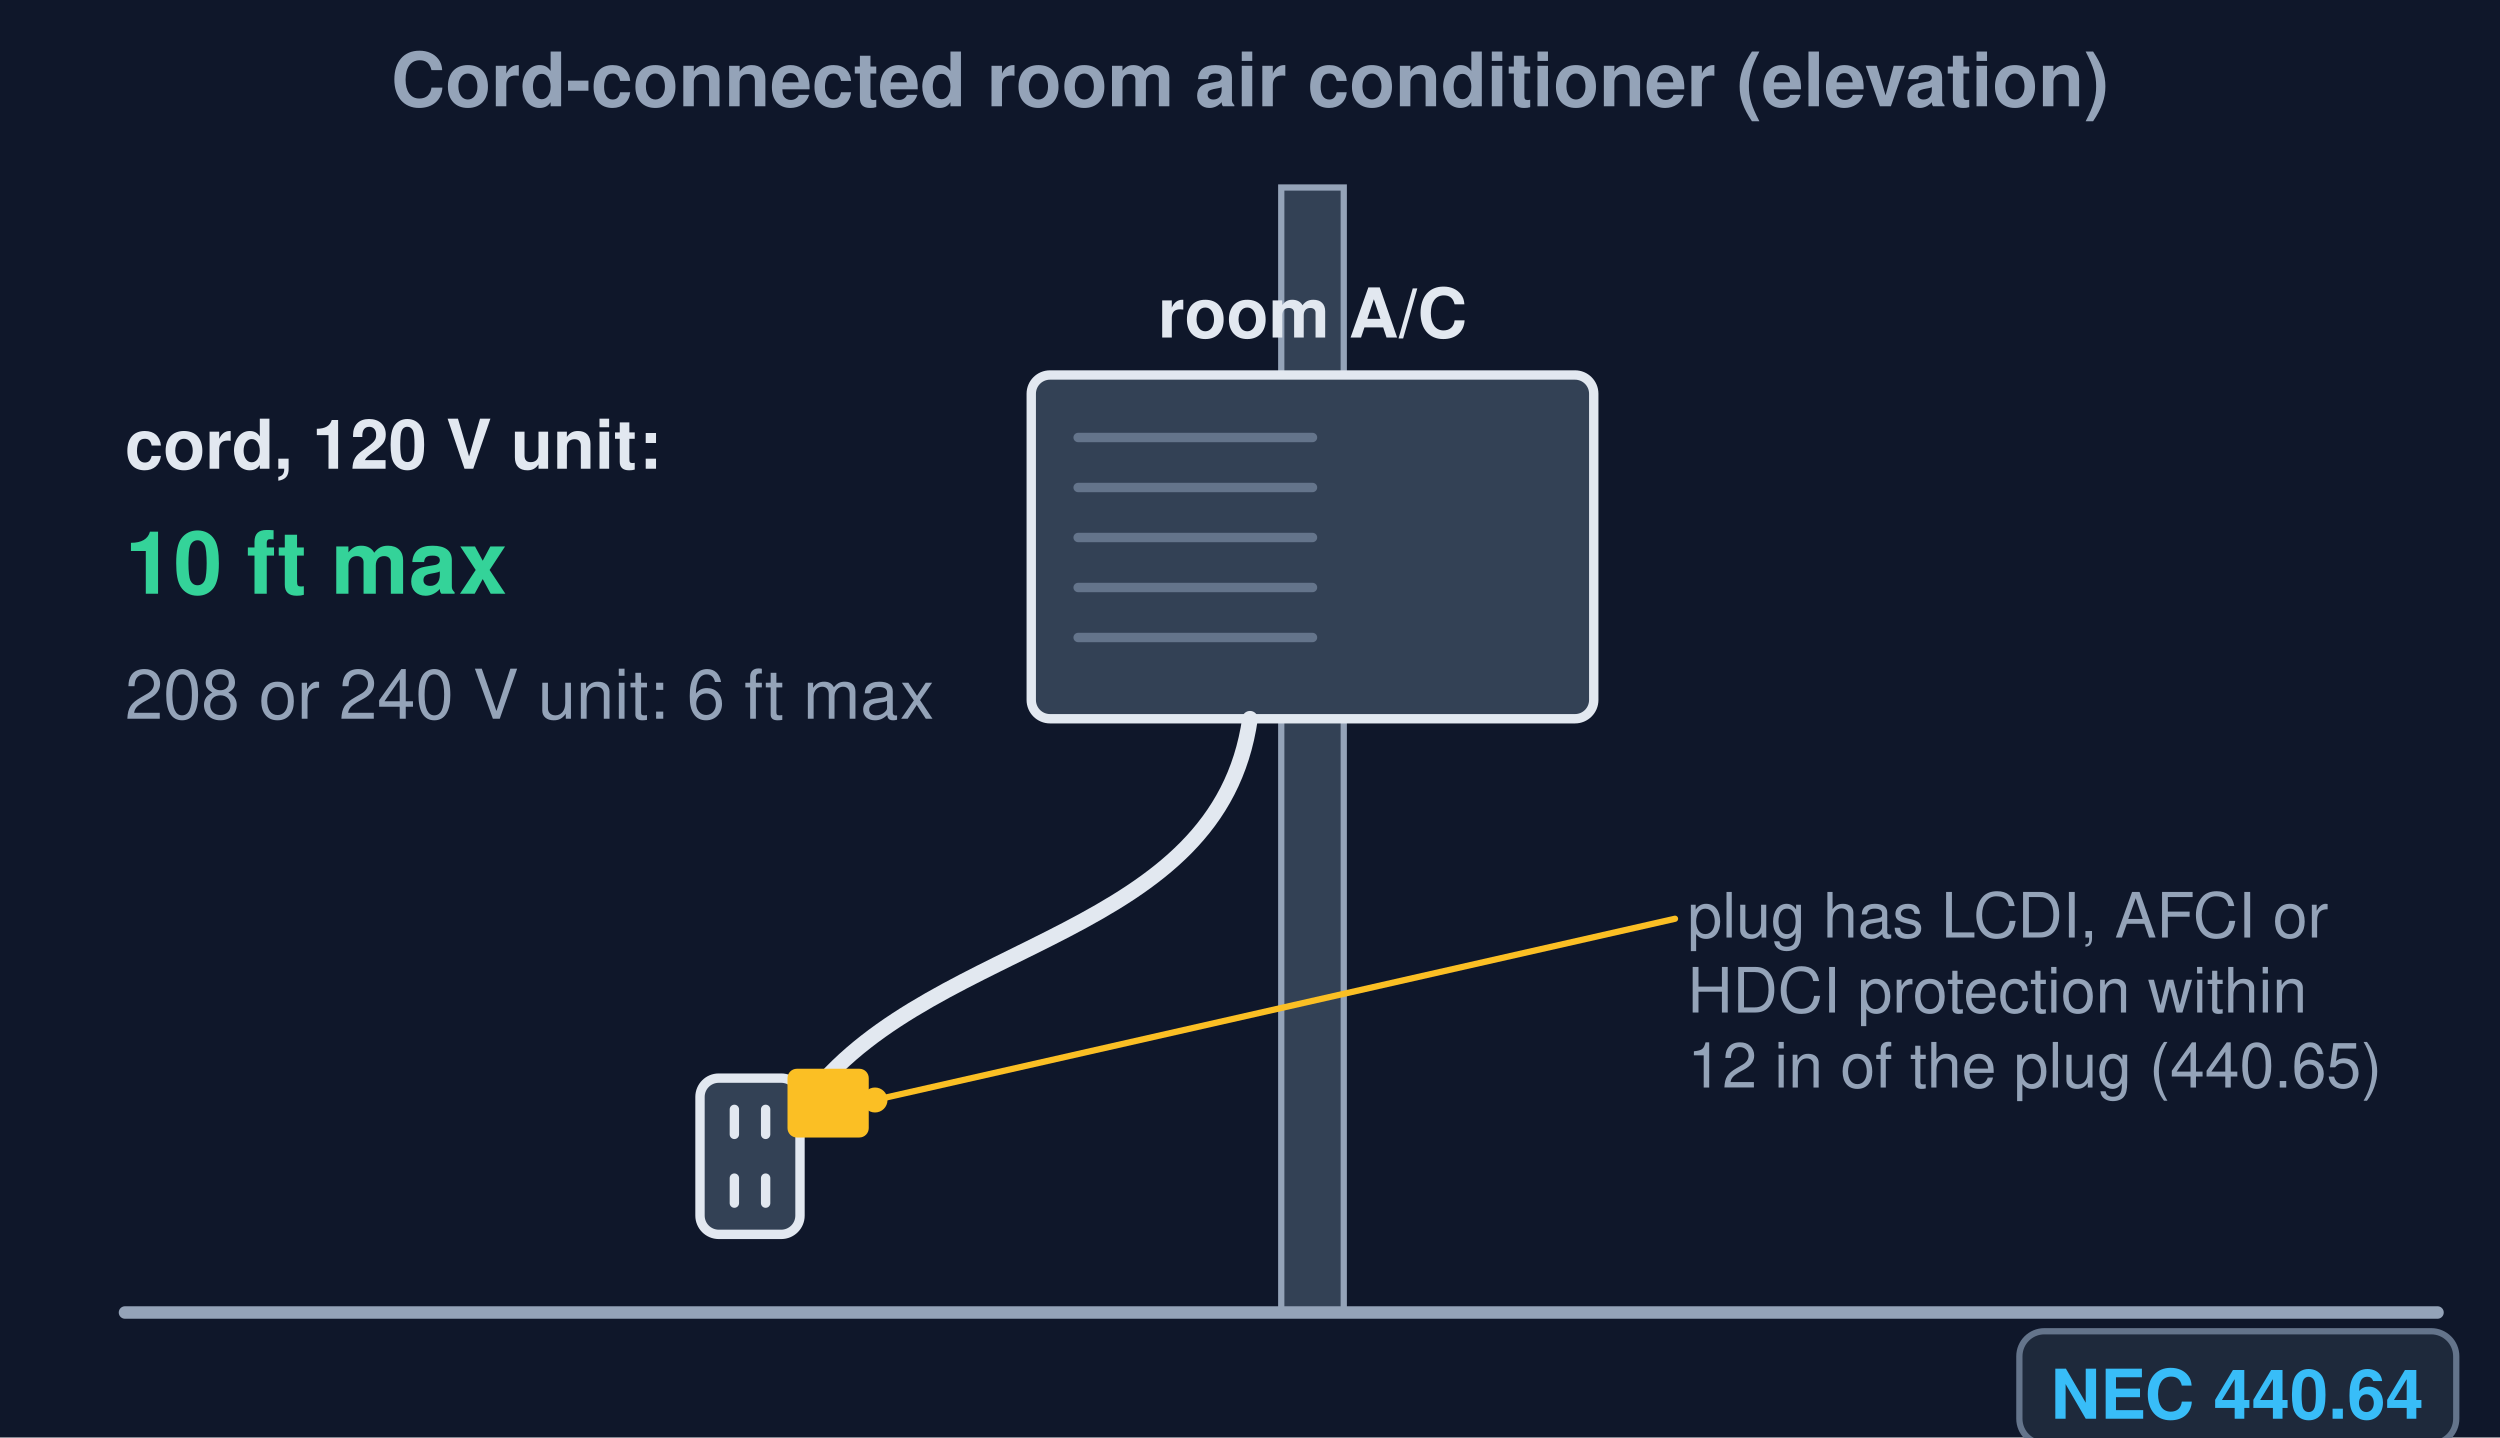
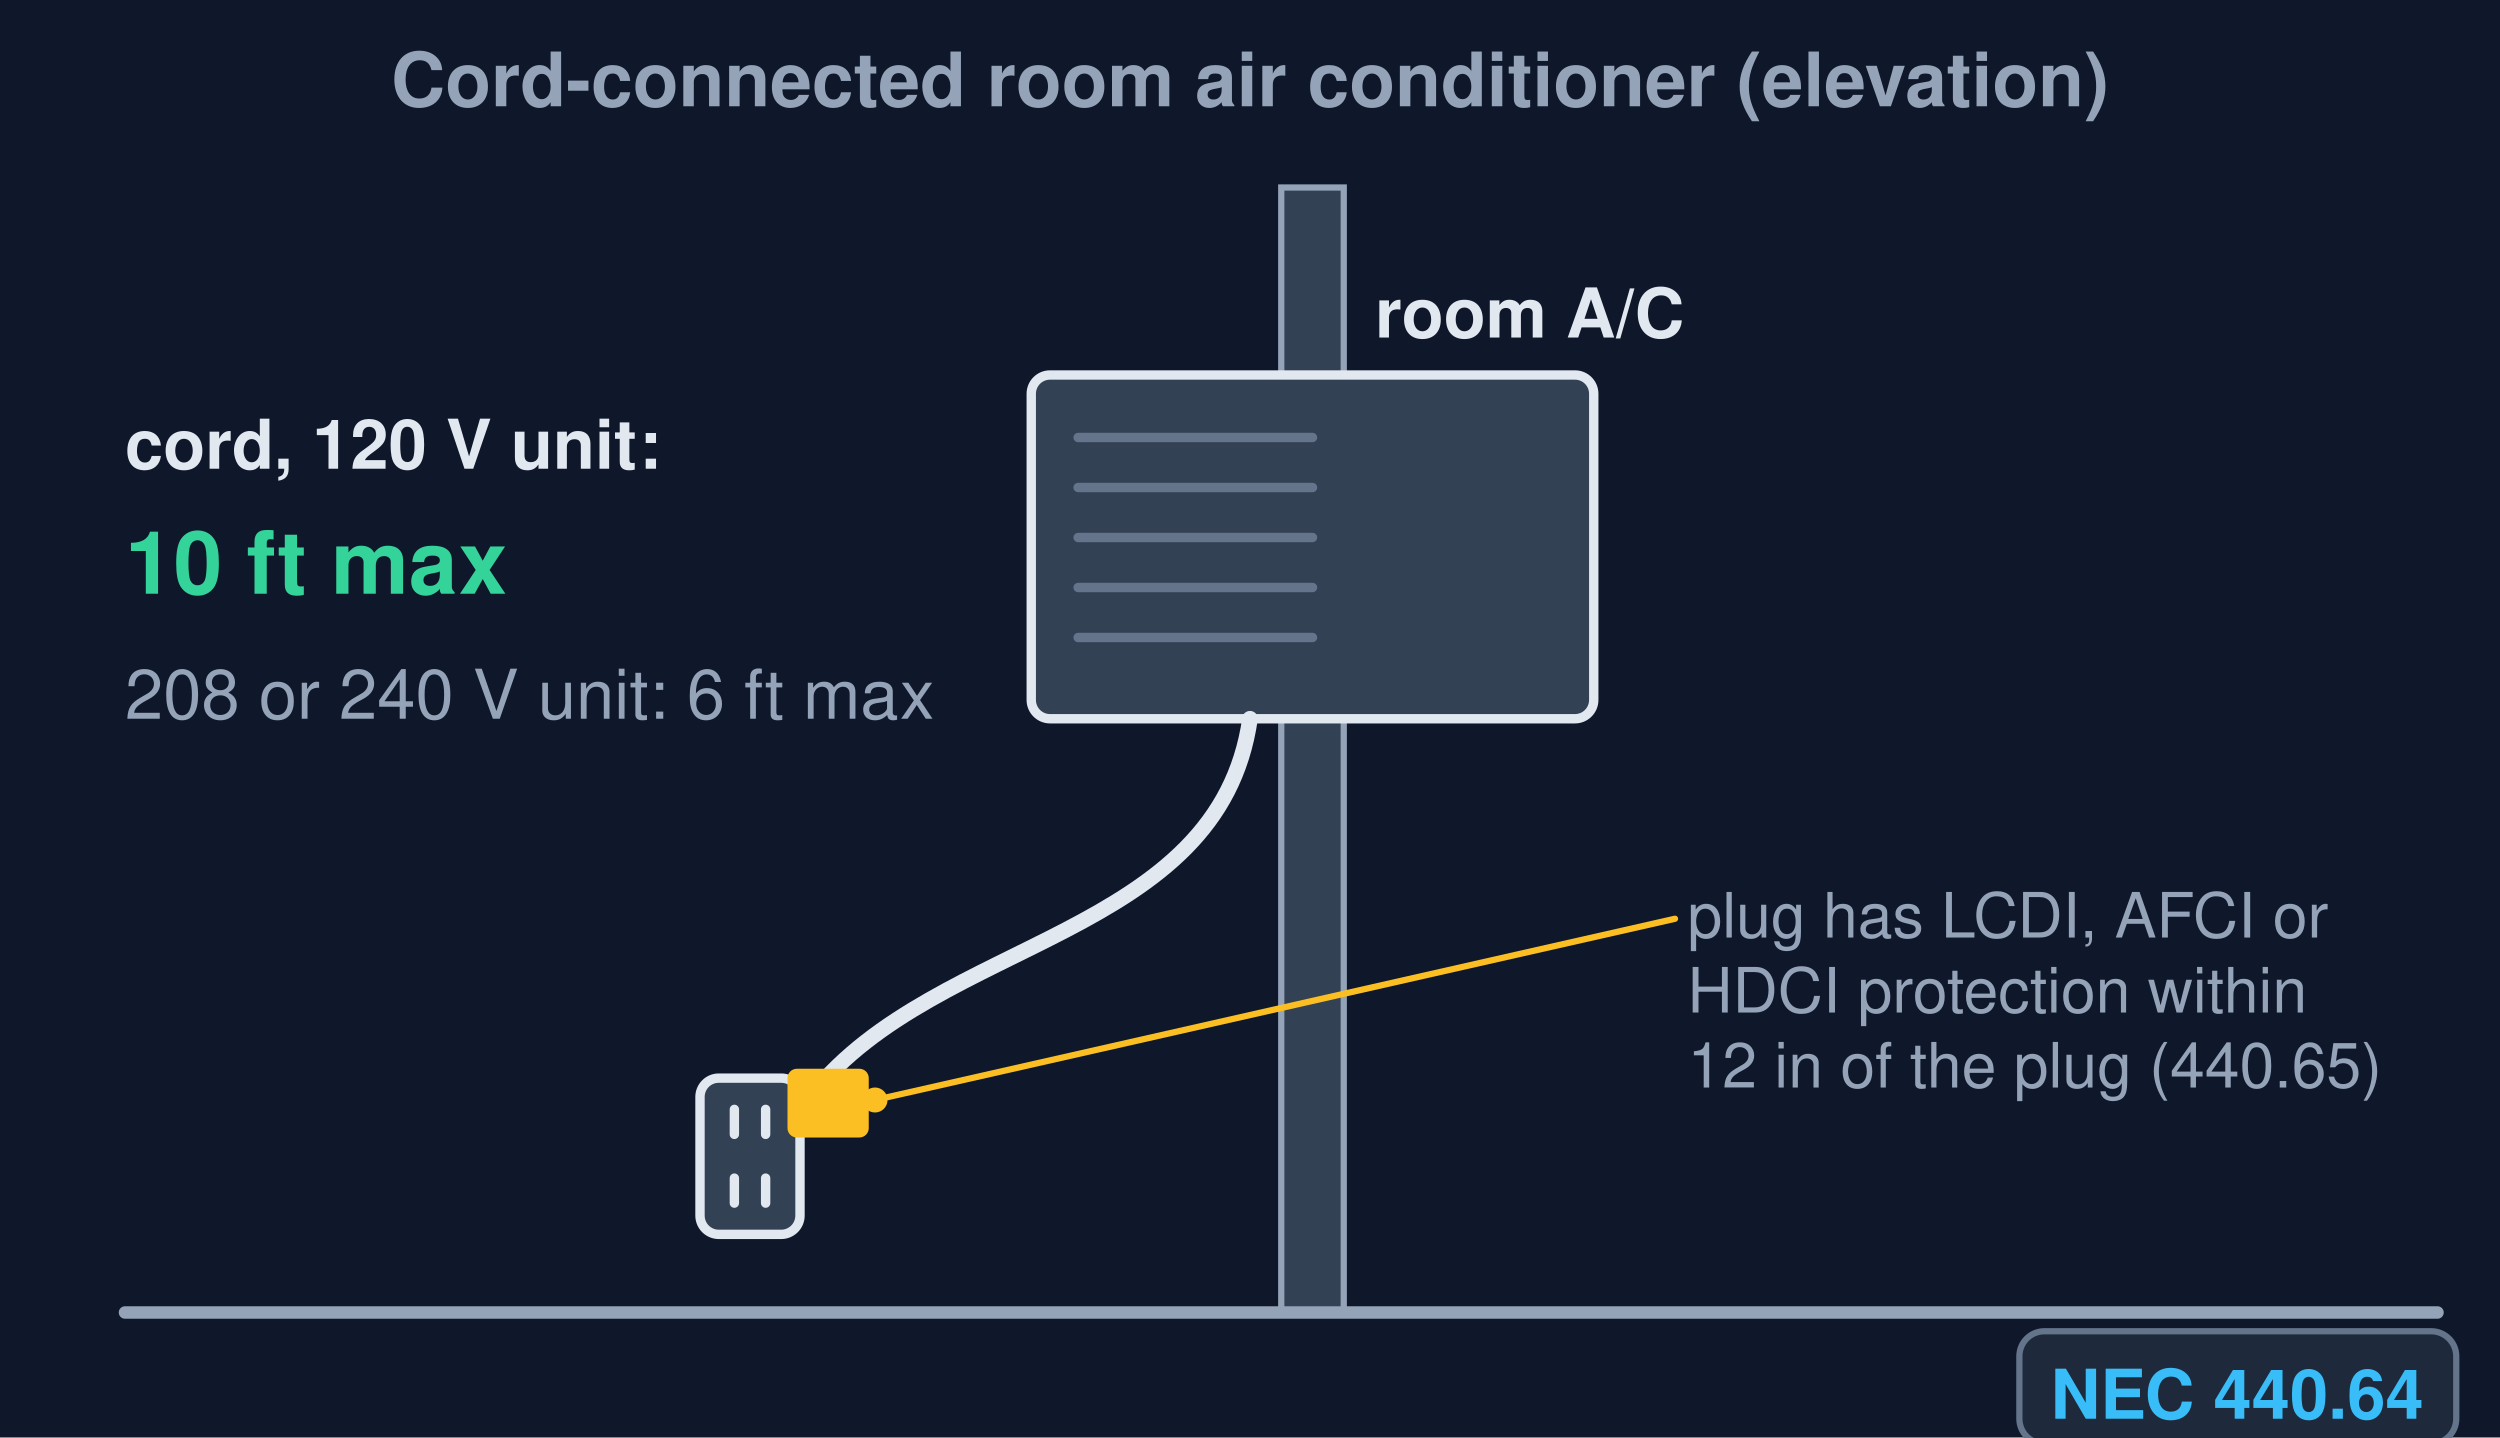
<svg xmlns="http://www.w3.org/2000/svg" width="800" height="460" viewBox="0 0 800 460">
  <rect x="0.0" y="0.0" width="800.0" height="460.0" rx="0" fill="#0f172a" fill-opacity="1.0" stroke="none" stroke-width="2" />
  <text x="400.0" y="34.0" font-family="Helvetica, Arial, sans-serif" font-size="24" font-weight="bold" fill="#94a3b8" text-anchor="middle">Cord-connected room air conditioner (elevation)</text>
  <rect x="410.0" y="60.0" width="20.0" height="360.0" rx="0" fill="#334155" fill-opacity="1.0" stroke="#94a3b8" stroke-width="2" />
  <line x1="40.0" y1="420.0" x2="780.0" y2="420.0" stroke="#94a3b8" stroke-width="4" stroke-linecap="round" stroke-opacity="1.0" />
  <rect x="330.0" y="120.0" width="180.0" height="110.0" rx="6" fill="#334155" fill-opacity="1.0" stroke="#e2e8f0" stroke-width="3" />
  <line x1="345.0" y1="140.0" x2="420.0" y2="140.0" stroke="#64748b" stroke-width="3" stroke-linecap="round" stroke-opacity="1.0" />
  <line x1="345.0" y1="156.0" x2="420.0" y2="156.0" stroke="#64748b" stroke-width="3" stroke-linecap="round" stroke-opacity="1.0" />
  <line x1="345.0" y1="172.0" x2="420.0" y2="172.0" stroke="#64748b" stroke-width="3" stroke-linecap="round" stroke-opacity="1.0" />
  <line x1="345.0" y1="188.0" x2="420.0" y2="188.0" stroke="#64748b" stroke-width="3" stroke-linecap="round" stroke-opacity="1.0" />
  <line x1="345.0" y1="204.0" x2="420.0" y2="204.0" stroke="#64748b" stroke-width="3" stroke-linecap="round" stroke-opacity="1.0" />
-   <text x="420.0" y="108.0" font-family="Helvetica, Arial, sans-serif" font-size="22" font-weight="bold" fill="#e2e8f0" text-anchor="middle">room A/C</text>
+   <text x="440.0" y="108.0" font-family="Helvetica, Arial, sans-serif" font-size="22" font-weight="bold" fill="#e2e8f0" text-anchor="start">room A/C</text>
  <path d="M 400 230 C 390 300, 300 300, 260 350" fill="none" stroke="#e2e8f0" stroke-width="5" stroke-linecap="round" stroke-linejoin="round" />
  <rect x="224.0" y="345.0" width="32.0" height="50.0" rx="6" fill="#334155" fill-opacity="1.0" stroke="#e2e8f0" stroke-width="3" />
  <line x1="235.0" y1="355.0" x2="235.0" y2="363.0" stroke="#e2e8f0" stroke-width="3" stroke-linecap="round" stroke-opacity="1.0" />
  <line x1="245.0" y1="355.0" x2="245.0" y2="363.0" stroke="#e2e8f0" stroke-width="3" stroke-linecap="round" stroke-opacity="1.0" />
  <line x1="235.0" y1="377.0" x2="235.0" y2="385.0" stroke="#e2e8f0" stroke-width="3" stroke-linecap="round" stroke-opacity="1.0" />
  <line x1="245.0" y1="377.0" x2="245.0" y2="385.0" stroke="#e2e8f0" stroke-width="3" stroke-linecap="round" stroke-opacity="1.0" />
  <rect x="252.0" y="342.0" width="26.0" height="22.0" rx="3" fill="#fbbf24" fill-opacity="1.0" stroke="none" stroke-width="2" />
  <text x="40.0" y="150.0" font-family="Helvetica, Arial, sans-serif" font-size="22" font-weight="bold" fill="#e2e8f0" text-anchor="start">cord, 120 V unit:</text>
  <text x="40.0" y="190.0" font-family="Helvetica, Arial, sans-serif" font-size="28" font-weight="bold" fill="#34d399" text-anchor="start">10 ft max</text>
  <text x="40.0" y="230.0" font-family="Helvetica, Arial, sans-serif" font-size="22" fill="#94a3b8" text-anchor="start">208 or 240 V unit: 6 ft max</text>
  <text x="540.0" y="300.0" font-family="Helvetica, Arial, sans-serif" font-size="20" fill="#94a3b8" text-anchor="start">plug has LCDI, AFCI or</text>
  <text x="540.0" y="324.0" font-family="Helvetica, Arial, sans-serif" font-size="20" fill="#94a3b8" text-anchor="start">HDCI protection within</text>
  <text x="540.0" y="348.0" font-family="Helvetica, Arial, sans-serif" font-size="20" fill="#94a3b8" text-anchor="start">12 in of the plug (440.65)</text>
  <line x1="536.0" y1="294.0" x2="280.0" y2="352.0" stroke="#fbbf24" stroke-width="2" stroke-linecap="round" stroke-opacity="1.0" />
  <circle cx="280.0" cy="352.0" r="4" fill="#fbbf24" stroke="none" stroke-width="2" />
  <rect x="646.2" y="426.0" width="139.8" height="36.0" rx="8" fill="#1e293b" fill-opacity="1.0" stroke="#64748b" stroke-width="2" />
  <text x="656.2" y="454.0" font-family="Helvetica, Arial, sans-serif" font-size="22" font-weight="bold" fill="#38bdf8" text-anchor="start">NEC 440.64</text>
</svg>
